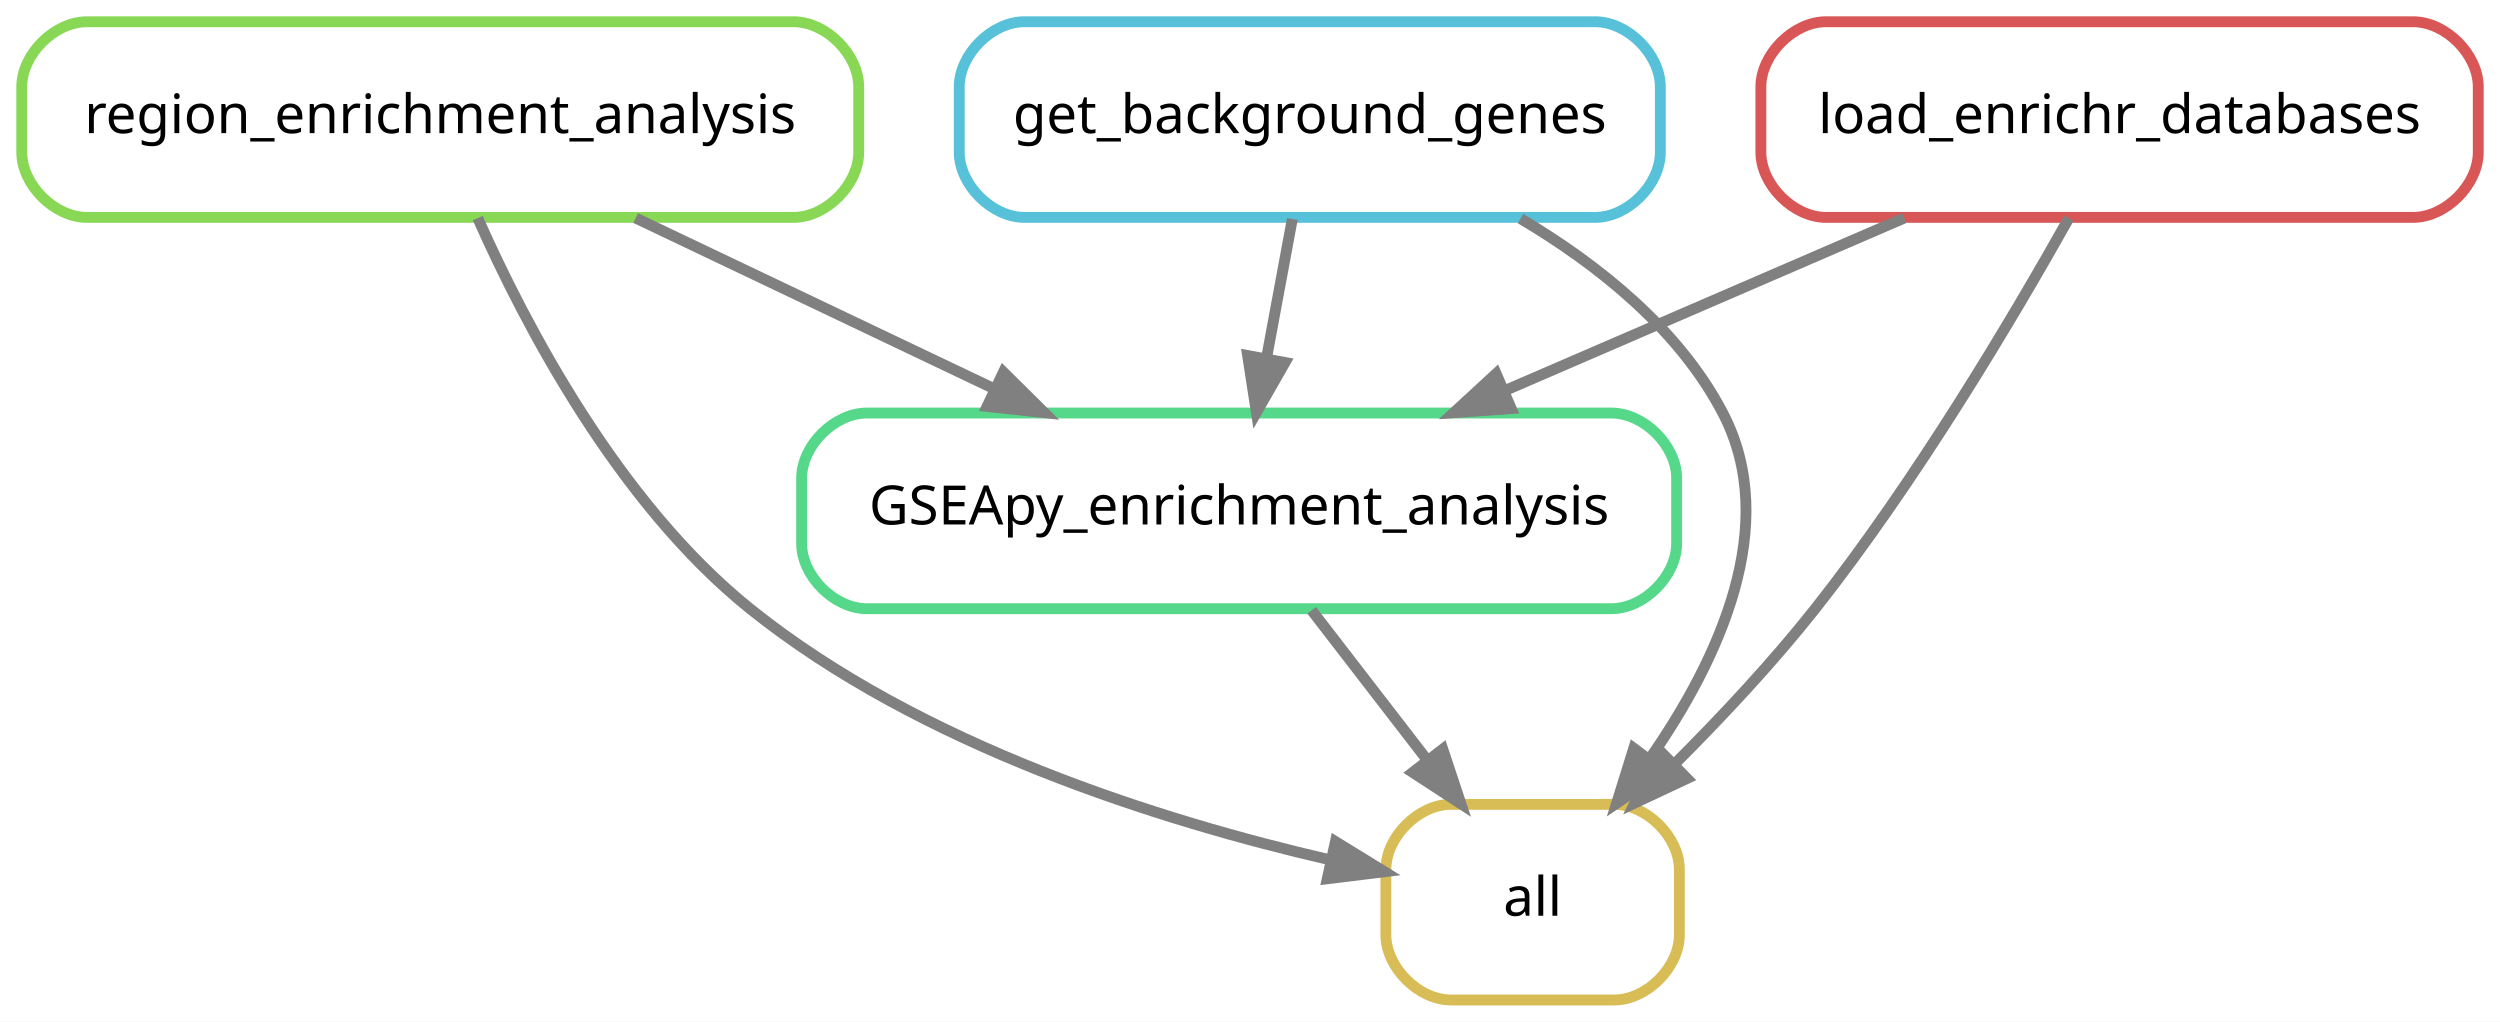
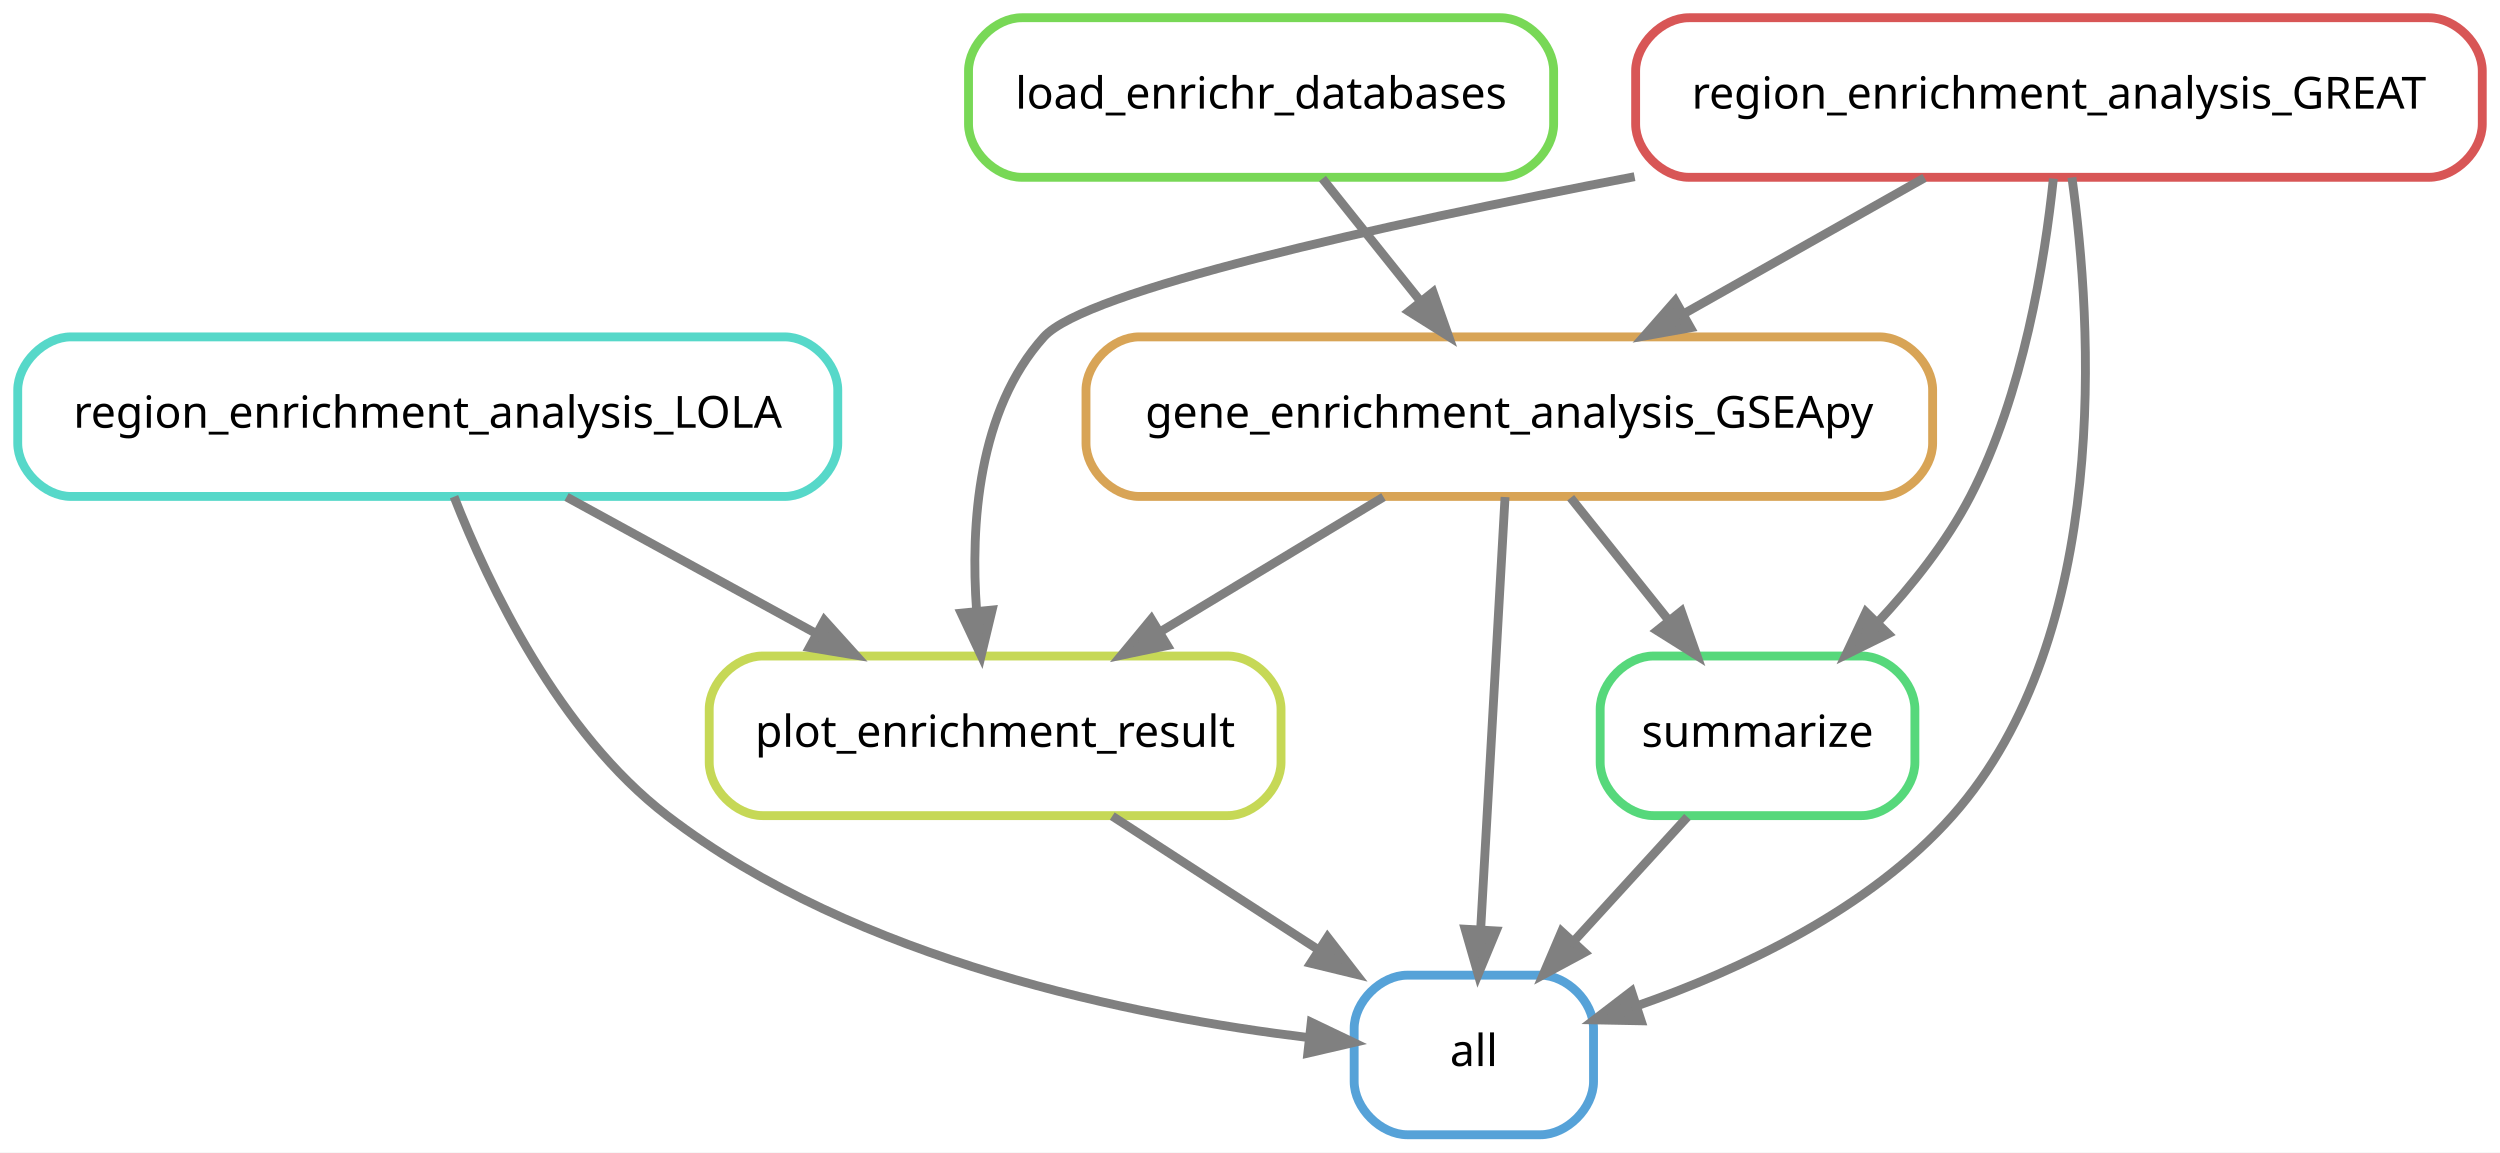
- <svg xmlns="http://www.w3.org/2000/svg" width="460pt" height="188pt" viewBox="0.00 0.00 460.00 188.00">
-   <g id="graph0" class="graph" transform="scale(1 1) rotate(0) translate(4 184)">
-     <polygon fill="white" stroke="transparent" points="-4,4 -4,-184 456,-184 456,4 -4,4" />
+ <svg xmlns="http://www.w3.org/2000/svg" width="564pt" height="260pt" viewBox="0.00 0.00 564.00 260.00">
+   <g id="graph0" class="graph" transform="scale(1 1) rotate(0) translate(4 256)">
+     <polygon fill="white" stroke="transparent" points="-4,4 -4,-256 560,-256 560,4 -4,4" />
    <g id="node1" class="node">
-       <path fill="none" stroke="#d8bc56" stroke-width="2" d="M293,-36C293,-36 263,-36 263,-36 257,-36 251,-30 251,-24 251,-24 251,-12 251,-12 251,-6 257,0 263,0 263,0 293,0 293,0 299,0 305,-6 305,-12 305,-12 305,-24 305,-24 305,-30 299,-36 293,-36" />
-       <text text-anchor="middle" x="278" y="-15.5" font-family="sans" font-size="10.00">all</text>
+       <path fill="none" stroke="#56a2d8" stroke-width="2" d="M343.5,-36C343.5,-36 313.5,-36 313.5,-36 307.5,-36 301.5,-30 301.5,-24 301.5,-24 301.5,-12 301.5,-12 301.5,-6 307.5,0 313.5,0 313.5,0 343.5,0 343.5,0 349.5,0 355.5,-6 355.5,-12 355.5,-12 355.5,-24 355.5,-24 355.5,-30 349.5,-36 343.5,-36" />
+       <text text-anchor="middle" x="328.5" y="-15.5" font-family="sans" font-size="10.00">all</text>
    </g>
    <g id="node2" class="node">
-       <path fill="none" stroke="#88d856" stroke-width="2" d="M142,-180C142,-180 12,-180 12,-180 6,-180 0,-174 0,-168 0,-168 0,-156 0,-156 0,-150 6,-144 12,-144 12,-144 142,-144 142,-144 148,-144 154,-150 154,-156 154,-156 154,-168 154,-168 154,-174 148,-180 142,-180" />
-       <text text-anchor="middle" x="77" y="-159.5" font-family="sans" font-size="10.00">region_enrichment_analysis</text>
+       <path fill="none" stroke="#56d8c9" stroke-width="2" d="M173,-180C173,-180 12,-180 12,-180 6,-180 0,-174 0,-168 0,-168 0,-156 0,-156 0,-150 6,-144 12,-144 12,-144 173,-144 173,-144 179,-144 185,-150 185,-156 185,-156 185,-168 185,-168 185,-174 179,-180 173,-180" />
+       <text text-anchor="middle" x="92.5" y="-159.5" font-family="sans" font-size="10.00">region_enrichment_analysis_LOLA</text>
+     </g>
+     <g id="edge5" class="edge">
+       <path fill="none" stroke="grey" stroke-width="2" d="M98.43,-143.95C106.31,-123.81 122.12,-90.7 146.5,-72 189.28,-39.18 251.86,-26.66 291.37,-21.9" />
+       <polygon fill="grey" stroke="grey" stroke-width="2" points="291.82,-25.37 301.37,-20.8 291.05,-18.41 291.82,-25.37" />
+     </g>
+     <g id="node3" class="node">
+       <path fill="none" stroke="#c6d856" stroke-width="2" d="M273,-108C273,-108 168,-108 168,-108 162,-108 156,-102 156,-96 156,-96 156,-84 156,-84 156,-78 162,-72 168,-72 168,-72 273,-72 273,-72 279,-72 285,-78 285,-84 285,-84 285,-96 285,-96 285,-102 279,-108 273,-108" />
+       <text text-anchor="middle" x="220.5" y="-87.5" font-family="sans" font-size="10.00">plot_enrichment_result</text>
+     </g>
+     <g id="edge8" class="edge">
+       <path fill="none" stroke="grey" stroke-width="2" d="M123.81,-143.88C140.7,-134.64 161.75,-123.13 179.88,-113.21" />
+       <polygon fill="grey" stroke="grey" stroke-width="2" points="181.97,-116.06 189.07,-108.19 178.61,-109.92 181.97,-116.06" />
    </g>
    <g id="edge1" class="edge">
-       <path fill="none" stroke="grey" stroke-width="2" d="M83.9,-143.88C92.73,-123.99 109.83,-91.42 134,-72 165.25,-46.89 209.52,-32.99 240.7,-25.79" />
-       <polygon fill="grey" stroke="grey" stroke-width="2" points="241.72,-29.15 250.74,-23.6 240.22,-22.31 241.72,-29.15" />
+       <path fill="none" stroke="grey" stroke-width="2" d="M246.92,-71.88C260.91,-62.81 278.28,-51.55 293.39,-41.76" />
+       <polygon fill="grey" stroke="grey" stroke-width="2" points="295.49,-44.57 301.98,-36.19 291.68,-38.69 295.49,-44.57" />
    </g>
-     <g id="node3" class="node">
-       <path fill="none" stroke="#56d88a" stroke-width="2" d="M292.5,-108C292.5,-108 155.5,-108 155.5,-108 149.5,-108 143.5,-102 143.5,-96 143.5,-96 143.5,-84 143.5,-84 143.5,-78 149.5,-72 155.5,-72 155.5,-72 292.5,-72 292.5,-72 298.5,-72 304.5,-78 304.5,-84 304.5,-84 304.5,-96 304.5,-96 304.5,-102 298.5,-108 292.5,-108" />
-       <text text-anchor="middle" x="224" y="-87.5" font-family="sans" font-size="10.00">GSEApy_enrichment_analysis</text>
-     </g>
-     <g id="edge5" class="edge">
-       <path fill="none" stroke="grey" stroke-width="2" d="M112.96,-143.88C132.88,-134.39 157.82,-122.51 179.02,-112.42" />
-       <polygon fill="grey" stroke="grey" stroke-width="2" points="180.63,-115.53 188.16,-108.07 177.62,-109.21 180.63,-115.53" />
+     <g id="node4" class="node">
+       <path fill="none" stroke="#d85656" stroke-width="2" d="M544,-252C544,-252 377,-252 377,-252 371,-252 365,-246 365,-240 365,-240 365,-228 365,-228 365,-222 371,-216 377,-216 377,-216 544,-216 544,-216 550,-216 556,-222 556,-228 556,-228 556,-240 556,-240 556,-246 550,-252 544,-252" />
+       <text text-anchor="middle" x="460.5" y="-231.5" font-family="sans" font-size="10.00">region_enrichment_analysis_GREAT</text>
    </g>
    <g id="edge2" class="edge">
-       <path fill="none" stroke="grey" stroke-width="2" d="M237.35,-71.7C243.76,-63.39 251.56,-53.28 258.61,-44.14" />
-       <polygon fill="grey" stroke="grey" stroke-width="2" points="261.47,-46.16 264.81,-36.1 255.93,-41.88 261.47,-46.16" />
+       <path fill="none" stroke="grey" stroke-width="2" d="M463.42,-215.97C467.93,-183.61 472.64,-112.85 436.5,-72 417.73,-50.79 388.53,-37.17 365.23,-29.06" />
+       <polygon fill="grey" stroke="grey" stroke-width="2" points="366.24,-25.71 355.65,-25.92 364.06,-32.36 366.24,-25.71" />
    </g>
-     <g id="node4" class="node">
-       <path fill="none" stroke="#56c1d8" stroke-width="2" d="M289.5,-180C289.5,-180 184.5,-180 184.5,-180 178.5,-180 172.5,-174 172.5,-168 172.5,-168 172.5,-156 172.5,-156 172.5,-150 178.5,-144 184.5,-144 184.5,-144 289.5,-144 289.5,-144 295.5,-144 301.5,-150 301.5,-156 301.5,-156 301.5,-168 301.5,-168 301.5,-174 295.5,-180 289.5,-180" />
-       <text text-anchor="middle" x="237" y="-159.5" font-family="sans" font-size="10.00">get_background_genes</text>
+     <g id="edge6" class="edge">
+       <path fill="none" stroke="grey" stroke-width="2" d="M364.76,-216.14C306.25,-204.94 240.89,-190.42 231.5,-180 216.64,-163.5 214.92,-137.77 216.32,-118.21" />
+       <polygon fill="grey" stroke="grey" stroke-width="2" points="219.82,-118.38 217.35,-108.08 212.85,-117.67 219.82,-118.38" />
+     </g>
+     <g id="node5" class="node">
+       <path fill="none" stroke="#d8a456" stroke-width="2" d="M420,-180C420,-180 253,-180 253,-180 247,-180 241,-174 241,-168 241,-168 241,-156 241,-156 241,-150 247,-144 253,-144 253,-144 420,-144 420,-144 426,-144 432,-150 432,-156 432,-156 432,-168 432,-168 432,-174 426,-180 420,-180" />
+       <text text-anchor="middle" x="336.5" y="-159.5" font-family="sans" font-size="10.00">gene_enrichment_analysis_GSEApy</text>
+     </g>
+     <g id="edge9" class="edge">
+       <path fill="none" stroke="grey" stroke-width="2" d="M430.17,-215.88C413.8,-206.64 393.42,-195.13 375.85,-185.21" />
+       <polygon fill="grey" stroke="grey" stroke-width="2" points="377.38,-182.06 366.95,-180.19 373.94,-188.15 377.38,-182.06" />
+     </g>
+     <g id="node7" class="node">
+       <path fill="none" stroke="#56d87b" stroke-width="2" d="M416,-108C416,-108 369,-108 369,-108 363,-108 357,-102 357,-96 357,-96 357,-84 357,-84 357,-78 363,-72 369,-72 369,-72 416,-72 416,-72 422,-72 428,-78 428,-84 428,-84 428,-96 428,-96 428,-102 422,-108 416,-108" />
+       <text text-anchor="middle" x="392.5" y="-87.5" font-family="sans" font-size="10.00">summarize</text>
+     </g>
+     <g id="edge11" class="edge">
+       <path fill="none" stroke="grey" stroke-width="2" d="M459.24,-215.71C457.3,-197.1 452.46,-167.06 440.5,-144 435.16,-133.71 427.33,-123.87 419.53,-115.52" />
+       <polygon fill="grey" stroke="grey" stroke-width="2" points="421.96,-113 412.45,-108.31 416.96,-117.9 421.96,-113" />
    </g>
    <g id="edge3" class="edge">
-       <path fill="none" stroke="grey" stroke-width="2" d="M275.78,-143.78C290.18,-135.24 304.96,-123.4 313,-108 323.76,-87.38 312.26,-62.68 299.65,-44.54" />
-       <polygon fill="grey" stroke="grey" stroke-width="2" points="302.23,-42.14 293.46,-36.2 296.61,-46.32 302.23,-42.14" />
+       <path fill="none" stroke="grey" stroke-width="2" d="M335.54,-143.87C334.17,-119.67 331.67,-75.21 330.04,-46.39" />
+       <polygon fill="grey" stroke="grey" stroke-width="2" points="333.53,-45.98 329.47,-36.19 326.54,-46.37 333.53,-45.98" />
    </g>
    <g id="edge7" class="edge">
-       <path fill="none" stroke="grey" stroke-width="2" d="M233.79,-143.7C232.35,-135.98 230.63,-126.71 229.04,-118.11" />
-       <polygon fill="grey" stroke="grey" stroke-width="2" points="232.44,-117.3 227.18,-108.1 225.56,-118.58 232.44,-117.3" />
+       <path fill="none" stroke="grey" stroke-width="2" d="M308.12,-143.88C292.96,-134.72 274.09,-123.34 257.76,-113.48" />
+       <polygon fill="grey" stroke="grey" stroke-width="2" points="259.36,-110.36 248.99,-108.19 255.74,-116.35 259.36,-110.36" />
    </g>
-     <g id="node5" class="node">
-       <path fill="none" stroke="#d85656" stroke-width="2" d="M440,-180C440,-180 332,-180 332,-180 326,-180 320,-174 320,-168 320,-168 320,-156 320,-156 320,-150 326,-144 332,-144 332,-144 440,-144 440,-144 446,-144 452,-150 452,-156 452,-156 452,-168 452,-168 452,-174 446,-180 440,-180" />
-       <text text-anchor="middle" x="386" y="-159.5" font-family="sans" font-size="10.00">load_enrichr_databases</text>
+     <g id="edge12" class="edge">
+       <path fill="none" stroke="grey" stroke-width="2" d="M350.34,-143.7C356.99,-135.39 365.08,-125.28 372.39,-116.14" />
+       <polygon fill="grey" stroke="grey" stroke-width="2" points="375.3,-118.1 378.82,-108.1 369.84,-113.73 375.3,-118.1" />
+     </g>
+     <g id="node6" class="node">
+       <path fill="none" stroke="#78d856" stroke-width="2" d="M334.5,-252C334.5,-252 226.5,-252 226.5,-252 220.5,-252 214.5,-246 214.5,-240 214.5,-240 214.5,-228 214.5,-228 214.5,-222 220.5,-216 226.5,-216 226.5,-216 334.5,-216 334.5,-216 340.5,-216 346.5,-222 346.5,-228 346.5,-228 346.5,-240 346.5,-240 346.5,-246 340.5,-252 334.5,-252" />
+       <text text-anchor="middle" x="280.5" y="-231.5" font-family="sans" font-size="10.00">load_enrichr_databases</text>
+     </g>
+     <g id="edge10" class="edge">
+       <path fill="none" stroke="grey" stroke-width="2" d="M294.34,-215.7C300.99,-207.39 309.08,-197.28 316.39,-188.14" />
+       <polygon fill="grey" stroke="grey" stroke-width="2" points="319.3,-190.1 322.82,-180.1 313.84,-185.73 319.3,-190.1" />
    </g>
    <g id="edge4" class="edge">
-       <path fill="none" stroke="grey" stroke-width="2" d="M376.69,-143.88C366.32,-125.41 348.56,-95.49 330,-72 322.21,-62.14 312.82,-52.11 304.17,-43.46" />
-       <polygon fill="grey" stroke="grey" stroke-width="2" points="306.41,-40.76 296.82,-36.26 301.51,-45.76 306.41,-40.76" />
-     </g>
-     <g id="edge6" class="edge">
-       <path fill="none" stroke="grey" stroke-width="2" d="M346.37,-143.88C324.22,-134.31 296.44,-122.3 272.94,-112.15" />
-       <polygon fill="grey" stroke="grey" stroke-width="2" points="274.07,-108.82 263.5,-108.07 271.29,-115.25 274.07,-108.82" />
+       <path fill="none" stroke="grey" stroke-width="2" d="M376.68,-71.7C368.93,-63.22 359.46,-52.86 350.98,-43.58" />
+       <polygon fill="grey" stroke="grey" stroke-width="2" points="353.47,-41.12 344.14,-36.1 348.3,-45.85 353.47,-41.12" />
    </g>
  </g>
</svg>
